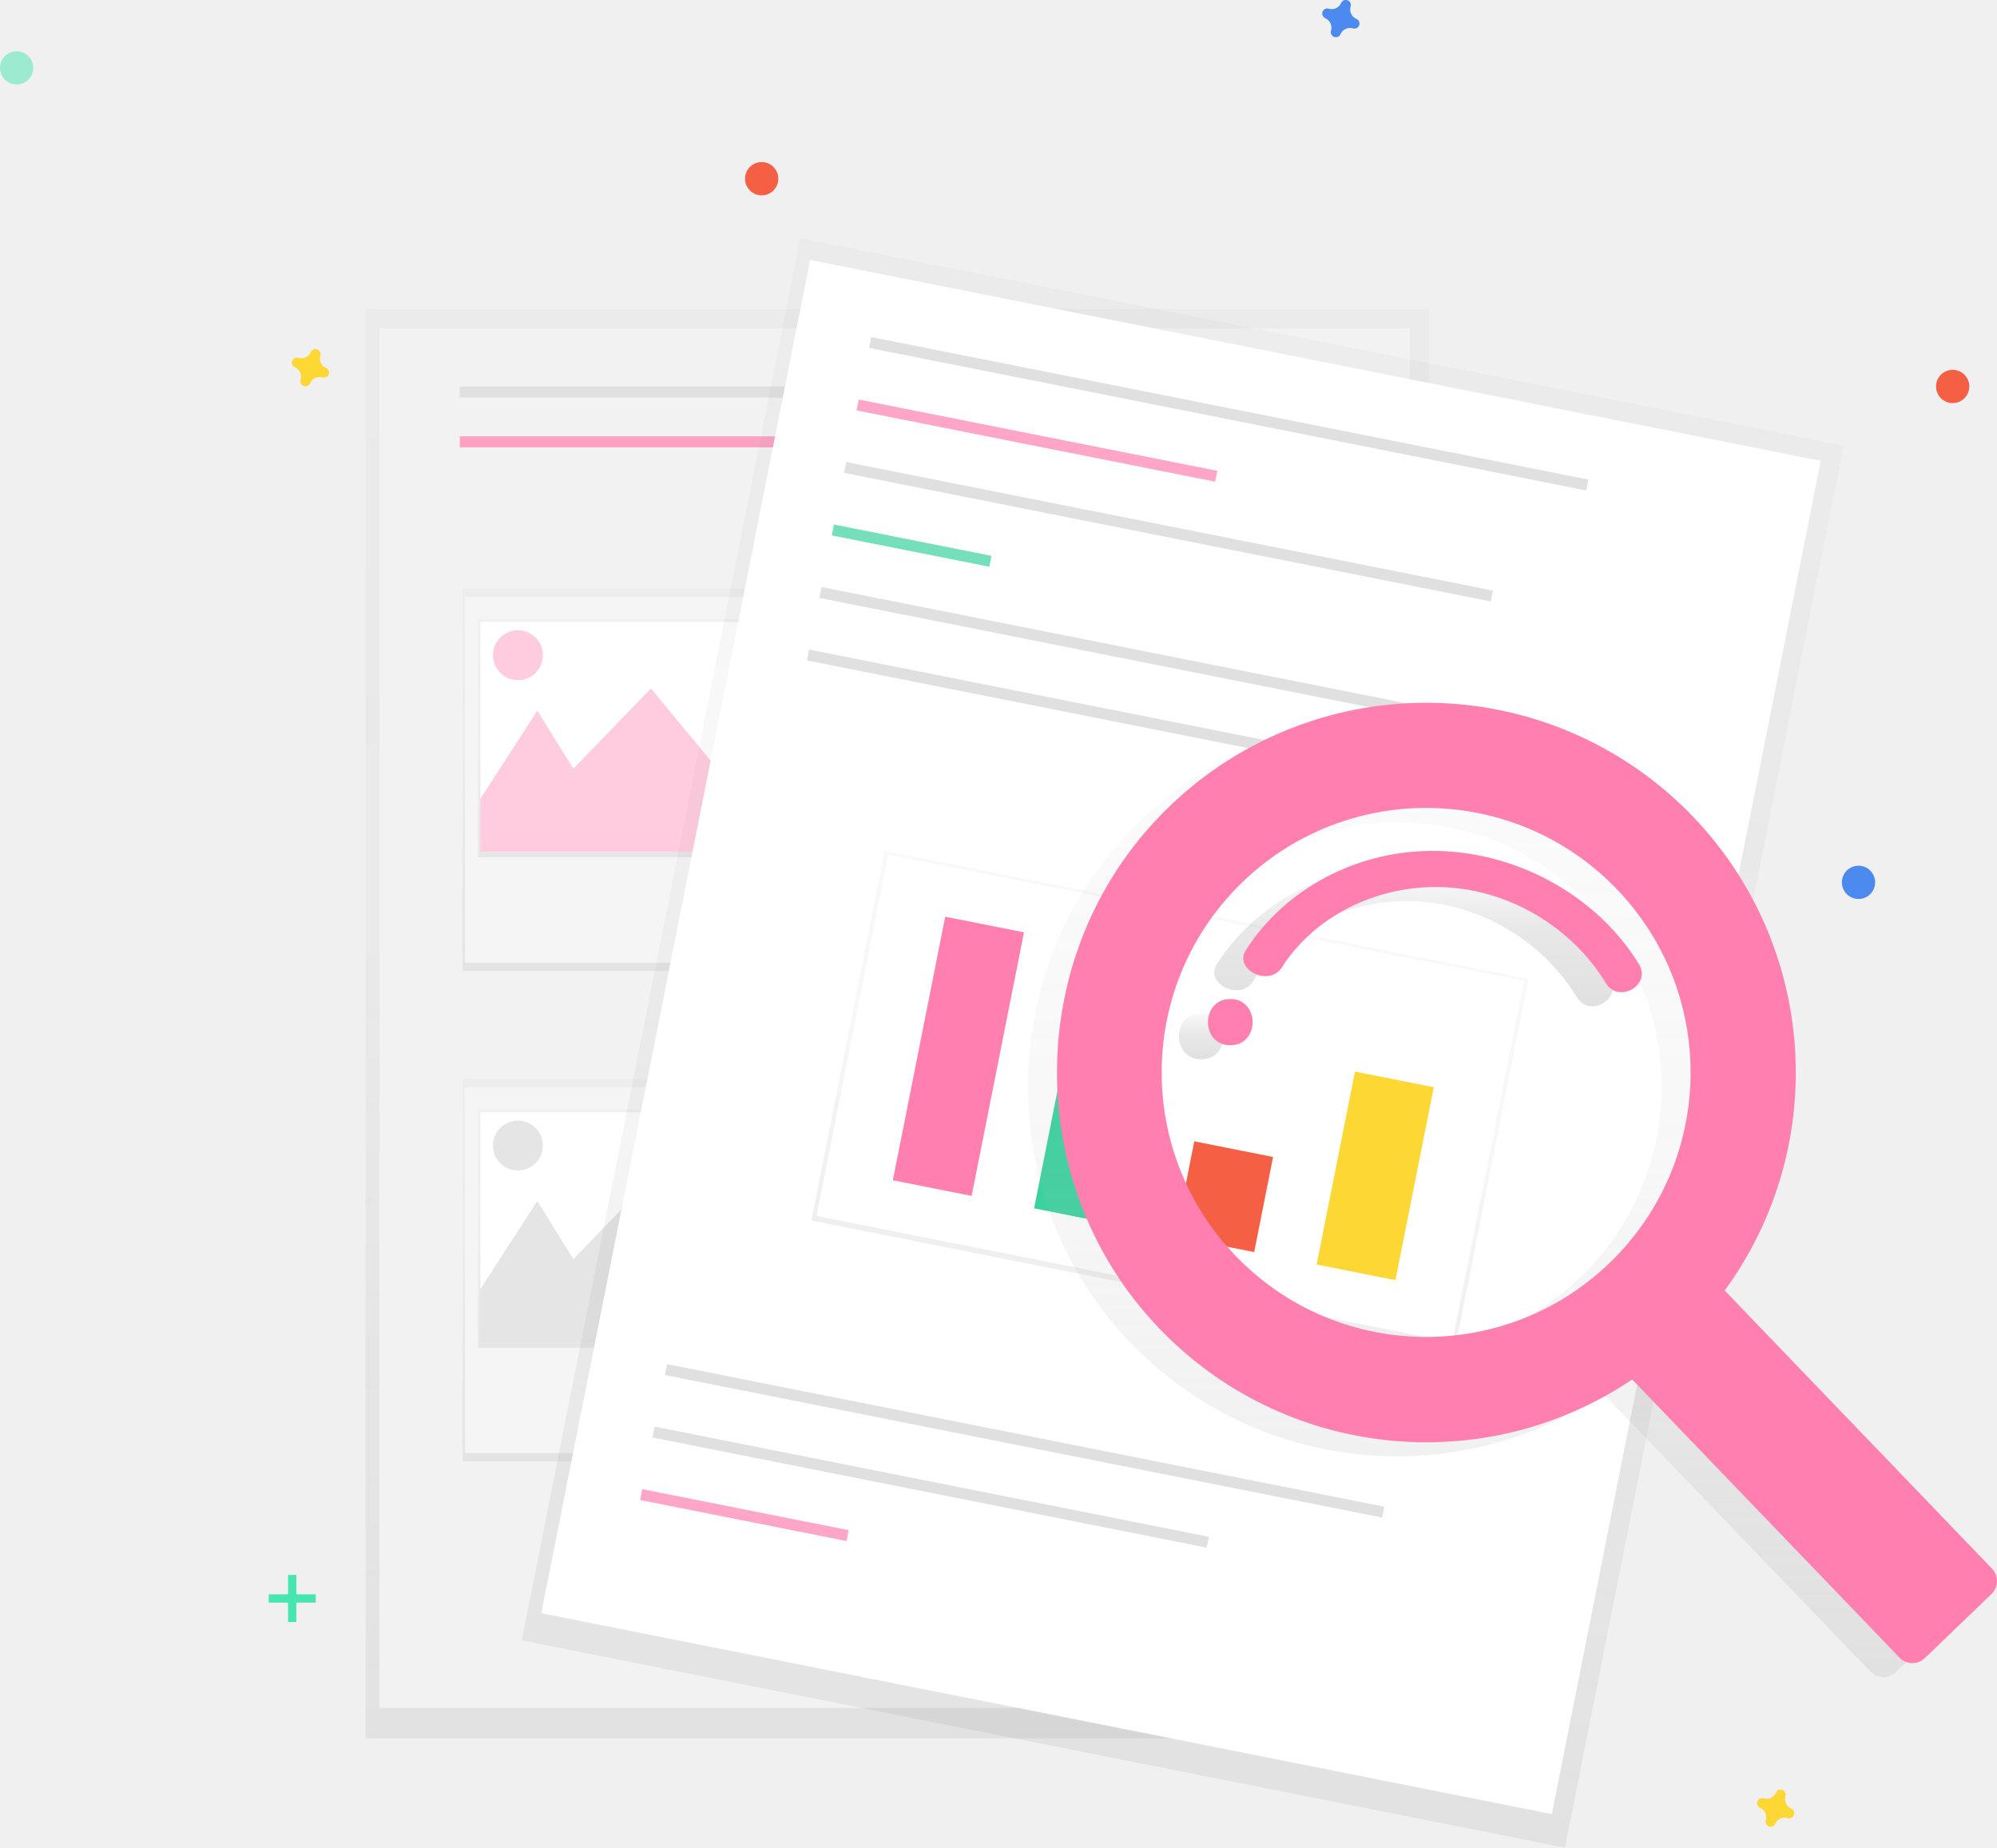
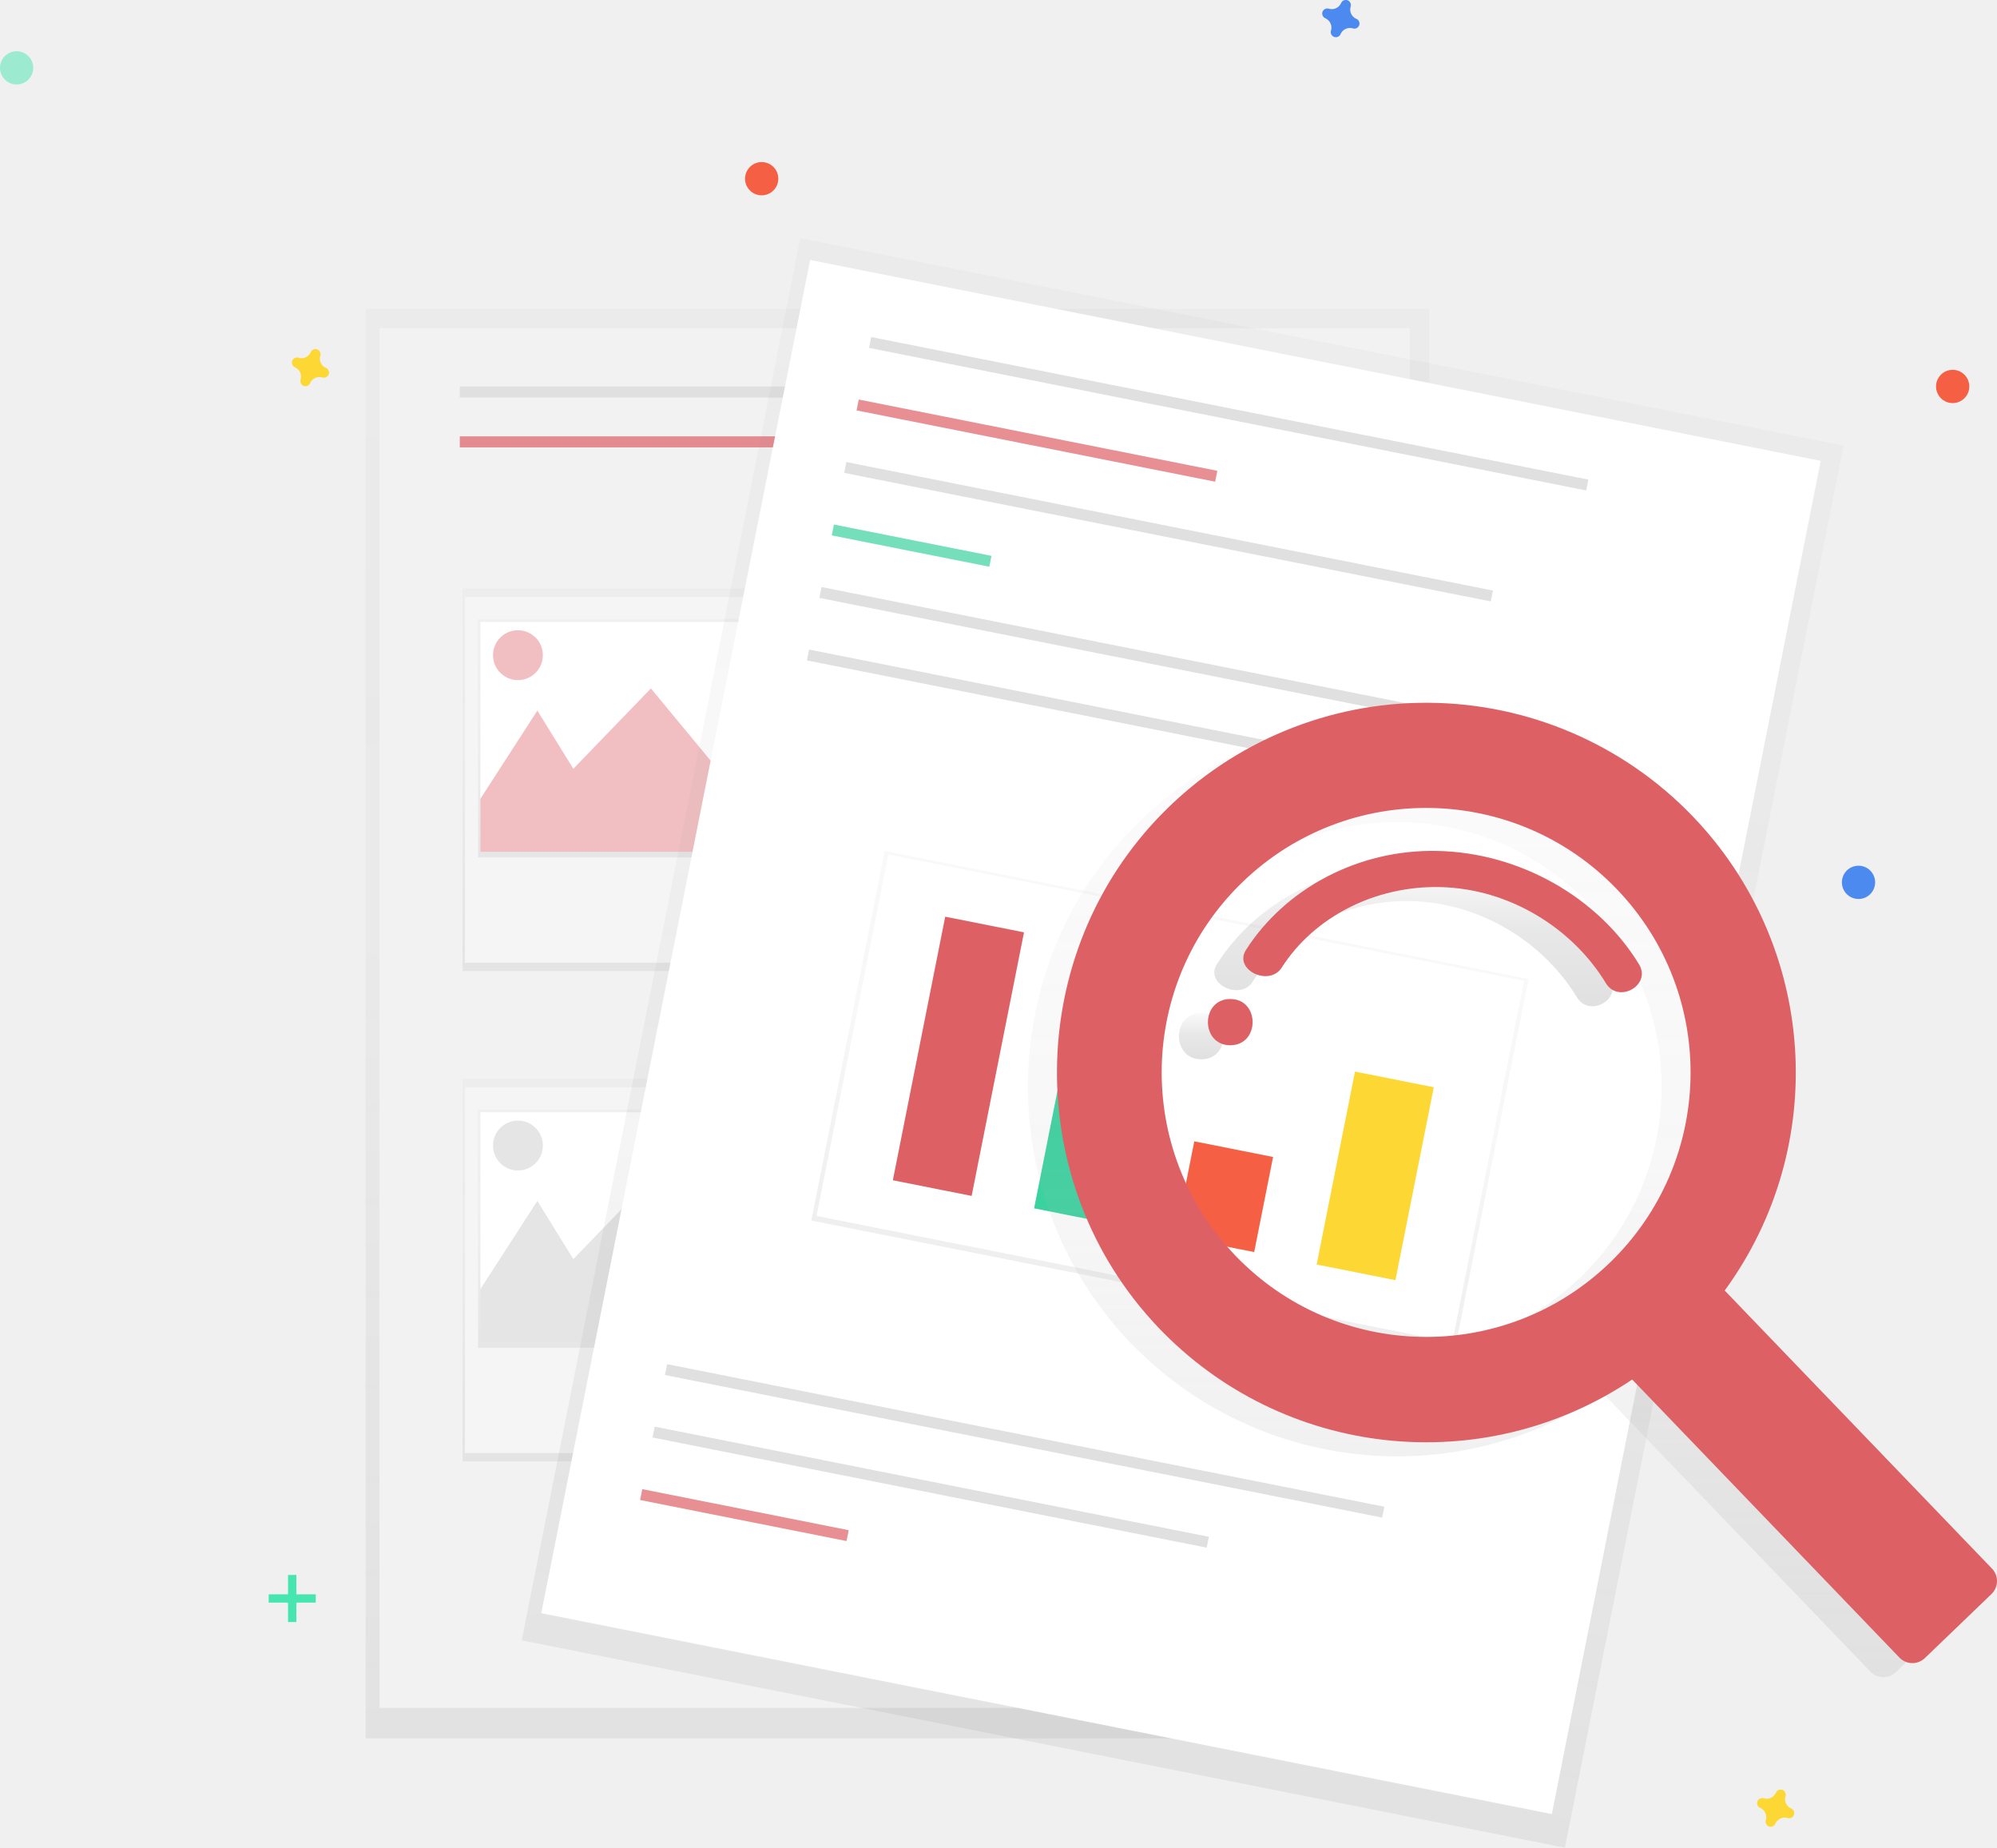
<svg xmlns="http://www.w3.org/2000/svg" xmlns:xlink="http://www.w3.org/1999/xlink" id="9a5c15f4-7944-40bc-b8da-d63b7d478a28" data-name="Layer 1" width="842" height="778.92" viewBox="0 0 842 778.92">
  <defs>
    <linearGradient id="a91ba363-77be-43f7-9cf6-91c4a3880d9c" x1="378.37" y1="732.81" x2="378.37" y2="130.21" gradientUnits="userSpaceOnUse">
      <stop offset="0" stop-color="gray" stop-opacity="0.25" />
      <stop offset="0.54" stop-color="gray" stop-opacity="0.12" />
      <stop offset="1" stop-color="gray" stop-opacity="0.1" />
    </linearGradient>
    <linearGradient id="d1e6aa0e-d79d-4f6f-afbb-c37e9ed80ff9" x1="274.44" y1="409.32" x2="274.44" y2="248.16" xlink:href="#a91ba363-77be-43f7-9cf6-91c4a3880d9c" />
    <linearGradient id="a279b039-1afd-4281-8292-ccd5c8c9b734" x1="274.44" y1="361.44" x2="274.44" y2="261.01" xlink:href="#a91ba363-77be-43f7-9cf6-91c4a3880d9c" />
    <clipPath id="42e7b1d1-2be2-47b0-aacb-a853df270819" transform="translate(-179 -60.54)">
      <rect id="cf34cfb5-9399-4bae-9cea-d47bbef6cb3a" data-name="&lt;Rectangle&gt;" x="381.54" y="322.72" width="143.79" height="96.93" fill="#fff" />
    </clipPath>
    <linearGradient id="972637f2-71db-4198-9c75-a0854a7fe249" x1="274.44" y1="616.03" x2="274.44" y2="454.87" xlink:href="#a91ba363-77be-43f7-9cf6-91c4a3880d9c" />
    <linearGradient id="6c85befd-f960-412c-83e0-663d4b13bf85" x1="274.44" y1="568.15" x2="274.44" y2="467.72" xlink:href="#a91ba363-77be-43f7-9cf6-91c4a3880d9c" />
    <clipPath id="f66b8fac-771d-49bf-85c7-4ce29a79f723" transform="translate(-179 -60.54)">
      <rect id="7439734d-5f7c-428f-88ce-e68b86a45c07" data-name="&lt;Rectangle&gt;" x="381.54" y="529.42" width="143.79" height="96.93" fill="#fff" />
    </clipPath>
    <linearGradient id="598f8edf-c762-4b18-b52d-250fc678075a" x1="688.76" y1="765.86" x2="688.76" y2="163.26" gradientTransform="translate(1142.22 -188.53) rotate(90)" xlink:href="#a91ba363-77be-43f7-9cf6-91c4a3880d9c" />
    <linearGradient id="013b841e-9a42-49b8-8a36-6db9ed002b72" x1="688.18" y1="568.49" x2="688.18" y2="409.67" gradientTransform="translate(1161.39 -164.01) rotate(90)" xlink:href="#a91ba363-77be-43f7-9cf6-91c4a3880d9c" />
    <linearGradient id="f8cab3c1-d868-48bc-b87d-cd2075ddc26a" x1="810.6" y1="767.54" x2="810.6" y2="362.71" gradientUnits="userSpaceOnUse">
      <stop offset="0" stop-color="#b3b3b3" stop-opacity="0.25" />
      <stop offset="0.54" stop-color="#b3b3b3" stop-opacity="0.1" />
      <stop offset="1" stop-color="#b3b3b3" stop-opacity="0.05" />
    </linearGradient>
    <linearGradient id="043d467e-585e-47c7-bb2c-06dd6f5be04b" x1="685.49" y1="507.08" x2="685.49" y2="487.6" gradientUnits="userSpaceOnUse">
      <stop offset="0" stop-opacity="0.12" />
      <stop offset="0.55" stop-opacity="0.09" />
      <stop offset="1" stop-opacity="0.02" />
    </linearGradient>
    <linearGradient id="be08032f-102d-431e-9b5f-1e4ebfc8159b" x1="774.99" y1="484.73" x2="774.99" y2="425.15" xlink:href="#043d467e-585e-47c7-bb2c-06dd6f5be04b" />
  </defs>
  <g opacity="0.5">
    <rect x="154.15" y="130.21" width="448.44" height="602.6" fill="url(#a91ba363-77be-43f7-9cf6-91c4a3880d9c)" />
  </g>
  <rect x="159.99" y="138.39" width="434.43" height="581.58" fill="#f2f2f2" />
  <rect x="193.86" y="162.91" width="149.48" height="4.67" fill="#e0e0e0" />
-   <rect x="193.86" y="183.93" width="149.48" height="4.67" fill="#ff80b0" opacity="0.7" />
+   <rect x="193.86" y="183.93" width="149.48" height="4.67" fill="#dd6065" opacity="0.7" />
  <rect x="365.53" y="162.91" width="149.48" height="4.67" fill="#e0e0e0" />
  <rect x="388.88" y="296.05" width="149.48" height="4.67" fill="#e0e0e0" />
  <rect x="392.39" y="308.89" width="149.48" height="4.67" fill="#e0e0e0" />
  <rect x="399.4" y="321.74" width="149.48" height="4.67" fill="#e0e0e0" />
  <rect x="388.88" y="502.75" width="149.48" height="4.67" fill="#e0e0e0" />
  <rect x="392.39" y="515.6" width="149.48" height="4.67" fill="#e0e0e0" />
  <rect x="399.4" y="528.44" width="149.48" height="4.67" fill="#e0e0e0" />
  <g opacity="0.5">
    <rect x="195.03" y="248.16" width="158.82" height="161.16" fill="url(#d1e6aa0e-d79d-4f6f-afbb-c37e9ed80ff9)" />
  </g>
  <rect x="196.03" y="251.67" width="156.32" height="154.15" fill="#f5f5f5" />
  <g opacity="0.5">
    <rect x="201.54" y="261.01" width="145.8" height="100.43" fill="url(#a279b039-1afd-4281-8292-ccd5c8c9b734)" />
  </g>
  <rect id="e1f34465-d008-41db-868b-e00503fb87b3" data-name="&lt;Rectangle&gt;" x="202.54" y="262.18" width="143.79" height="96.93" fill="#fff" />
  <g clip-path="url(#42e7b1d1-2be2-47b0-aacb-a853df270819)">
-     <polygon points="190.35 355.61 226.56 299.55 241.74 324.07 274.44 290.21 302.47 324.07 326.99 273.86 390.05 374.29 185.68 367.28 190.35 355.61" fill="#ff80b0" opacity="0.4" />
-     <circle cx="218.38" cy="276.19" r="10.51" fill="#ff80b0" opacity="0.4" />
+     <polygon points="190.35 355.61 226.56 299.55 241.74 324.07 274.44 290.21 302.47 324.07 326.99 273.86 390.05 374.29 185.68 367.28 190.35 355.61" fill="#dd6065" opacity="0.4" />
+     <circle cx="218.38" cy="276.19" r="10.51" fill="#dd6065" opacity="0.4" />
  </g>
  <g opacity="0.5">
    <rect x="195.03" y="454.87" width="158.82" height="161.16" fill="url(#972637f2-71db-4198-9c75-a0854a7fe249)" />
  </g>
  <rect x="196.03" y="458.37" width="156.32" height="154.15" fill="#f5f5f5" />
  <g opacity="0.5">
    <rect x="201.54" y="467.72" width="145.8" height="100.43" fill="url(#6c85befd-f960-412c-83e0-663d4b13bf85)" />
  </g>
  <rect id="c95ac4f6-be4d-44a3-92c2-5c8066e2b531" data-name="&lt;Rectangle&gt;" x="202.54" y="468.88" width="143.79" height="96.93" fill="#fff" />
  <g clip-path="url(#f66b8fac-771d-49bf-85c7-4ce29a79f723)">
    <polygon points="190.35 562.31 226.56 506.25 241.74 530.78 274.44 496.91 302.47 530.78 326.99 480.56 390.05 580.99 185.68 573.99 190.35 562.31" fill="#bdbdbd" opacity="0.4" />
    <circle cx="218.38" cy="482.9" r="10.51" fill="#bdbdbd" opacity="0.4" />
  </g>
  <g opacity="0.5">
    <rect x="376.36" y="276.01" width="602.6" height="448.44" transform="translate(-124.09 1006.82) rotate(-78.76)" fill="url(#598f8edf-c762-4b18-b52d-250fc678075a)" />
  </g>
  <rect x="386.18" y="280.49" width="581.58" height="434.43" transform="translate(-122.17 1004.12) rotate(-78.76)" fill="#fff" />
  <rect x="542.89" y="232.65" width="308.31" height="4.67" transform="translate(-119.81 -191.93) rotate(11.24)" fill="#e0e0e0" />
  <rect x="456.83" y="665.62" width="308.31" height="4.67" transform="translate(-37.05 -166.84) rotate(11.24)" fill="#e0e0e0" />
  <rect x="452.26" y="685.13" width="238.24" height="4.67" transform="translate(-34.01 -158.75) rotate(11.24)" fill="#e0e0e0" />
-   <rect x="448.46" y="696.91" width="88.75" height="4.67" transform="translate(-33.22 -143.21) rotate(11.24)" fill="#ff80b0" opacity="0.7" />
-   <rect x="539.13" y="243.97" width="154.15" height="4.67" transform="translate(-119.16 -175.95) rotate(11.24)" fill="#ff80b0" opacity="0.7" />
+   <rect x="448.46" y="696.91" width="88.75" height="4.67" transform="translate(-33.22 -143.21) rotate(11.24)" fill="#dd6065" opacity="0.7" />
+   <rect x="539.13" y="243.97" width="154.15" height="4.67" transform="translate(-119.16 -175.95) rotate(11.24)" fill="#dd6065" opacity="0.7" />
  <rect x="532.71" y="282.38" width="277.94" height="4.67" transform="translate(-110.6 -186.03) rotate(11.24)" fill="#e0e0e0" />
  <rect x="529.49" y="288.24" width="67.73" height="4.67" transform="translate(-111.54 -164.8) rotate(11.24)" fill="#3ad29f" opacity="0.7" />
  <rect x="521.95" y="338.03" width="308.31" height="4.67" transform="translate(-99.67 -185.82) rotate(11.24)" fill="#e0e0e0" />
  <g opacity="0.5">
    <rect x="592.89" y="385.78" width="158.82" height="276.77" transform="translate(-151.88 1020.84) rotate(-78.76)" fill="url(#013b841e-9a42-49b8-8a36-6db9ed002b72)" />
  </g>
  <rect x="535.78" y="445.94" width="273.27" height="155.32" transform="translate(-64.02 -181.59) rotate(11.24)" fill="#fff" />
  <rect x="516.71" y="364.38" width="308.31" height="4.67" transform="translate(-94.63 -184.29) rotate(11.24)" fill="#e0e0e0" />
-   <rect x="566.14" y="449.2" width="33.87" height="113.28" transform="translate(-69.19 -164.51) rotate(11.24)" fill="#ff80b0" />
+   <rect x="566.14" y="449.2" width="33.87" height="113.28" transform="translate(-69.19 -164.51) rotate(11.24)" fill="#dd6065" />
  <rect x="622.06" y="498.05" width="33.87" height="75.91" transform="translate(-62.24 -174.83) rotate(11.24)" fill="#3ad29f" />
  <rect x="678.21" y="544.59" width="33.87" height="40.87" transform="translate(-55.5 -185.22) rotate(11.24)" fill="#f55f44" />
  <rect x="741.87" y="514.79" width="33.87" height="82.92" transform="translate(-55.99 -197.8) rotate(11.24)" fill="#fdd835" />
  <path d="M880.45,410.55a155.89,155.89,0,0,0-223.11-1.68c-59,59.48-60,156.33-2.29,217.07A155.89,155.89,0,0,0,854.95,648L967.64,765.21a7.59,7.59,0,0,0,10.73.21l28.08-27a7.59,7.59,0,0,0,.21-10.73L894,610.49A155.9,155.9,0,0,0,880.45,410.55ZM845.35,599a111.5,111.5,0,1,1,3.1-157.66A111.5,111.5,0,0,1,845.35,599Z" transform="translate(-179 -60.54)" fill="url(#f8cab3c1-d868-48bc-b87d-cd2075ddc26a)" />
  <path d="M685.49,487.6c-12.54,0-12.56,19.49,0,19.49S698.05,487.6,685.49,487.6Z" transform="translate(-179 -60.54)" fill="url(#043d467e-585e-47c7-bb2c-06dd6f5be04b)" />
  <path d="M772.9,425.17c-33.75-.76-64.46,16.17-80.79,41.73-5.33,8.34,9.8,15.71,15.1,7.41,13.52-21.16,39.21-34.6,67-33.9,29.12.73,55.62,17.39,69.65,40.51,5.32,8.77,19.27.8,14-7.92C840.8,445,807.76,426,772.9,425.17Z" transform="translate(-179 -60.54)" fill="url(#be08032f-102d-431e-9b5f-1e4ebfc8159b)" />
-   <path d="M892.68,404.63a155.89,155.89,0,0,0-223.11-1.68c-59,59.48-60,156.33-2.29,217.07a155.89,155.89,0,0,0,199.9,22.05L979.86,759.29a7.59,7.59,0,0,0,10.73.21l28.08-27a7.59,7.59,0,0,0,.21-10.73L906.19,604.56A155.9,155.9,0,0,0,892.68,404.63ZM857.58,593a111.5,111.5,0,1,1,3.1-157.66A111.5,111.5,0,0,1,857.58,593Z" transform="translate(-179 -60.54)" fill="#ff80b0" />
-   <path d="M697.72,481.67c-12.54,0-12.56,19.49,0,19.49S710.28,481.67,697.72,481.67Z" transform="translate(-179 -60.54)" fill="#ff80b0" />
-   <path d="M785.13,419.25c-33.75-.76-64.46,16.17-80.79,41.73-5.33,8.34,9.8,15.71,15.1,7.41,13.52-21.16,39.21-34.6,67-33.9,29.12.73,55.62,17.39,69.65,40.51,5.32,8.77,19.27.8,14-7.92C853,439,820,420,785.13,419.25Z" transform="translate(-179 -60.54)" fill="#ff80b0" />
+   <path d="M892.68,404.63a155.89,155.89,0,0,0-223.11-1.68c-59,59.48-60,156.33-2.29,217.07a155.89,155.89,0,0,0,199.9,22.05L979.86,759.29a7.59,7.59,0,0,0,10.73.21l28.08-27a7.59,7.59,0,0,0,.21-10.73L906.19,604.56A155.9,155.9,0,0,0,892.68,404.63ZM857.58,593a111.5,111.5,0,1,1,3.1-157.66A111.5,111.5,0,0,1,857.58,593Z" transform="translate(-179 -60.54)" fill="#dd6065" />
+   <path d="M697.72,481.67c-12.54,0-12.56,19.49,0,19.49S710.28,481.67,697.72,481.67Z" transform="translate(-179 -60.54)" fill="#dd6065" />
+   <path d="M785.13,419.25c-33.75-.76-64.46,16.17-80.79,41.73-5.33,8.34,9.8,15.71,15.1,7.41,13.52-21.16,39.21-34.6,67-33.9,29.12.73,55.62,17.39,69.65,40.51,5.32,8.77,19.27.8,14-7.92C853,439,820,420,785.13,419.25Z" transform="translate(-179 -60.54)" fill="#dd6065" />
  <rect x="121.45" y="663.91" width="3.5" height="19.85" fill="#47e6b1" />
  <rect x="300.45" y="724.45" width="3.5" height="19.85" transform="translate(857.58 371.63) rotate(90)" fill="#47e6b1" />
  <path d="M750.87,68.49a4.29,4.29,0,0,1-2.39-5.19,2.06,2.06,0,0,0,.09-.48h0a2.15,2.15,0,0,0-3.87-1.43h0a2.06,2.06,0,0,0-.24.42,4.29,4.29,0,0,1-5.19,2.39,2.06,2.06,0,0,0-.48-.09h0A2.15,2.15,0,0,0,737.38,68h0a2.06,2.06,0,0,0,.42.24,4.29,4.29,0,0,1,2.39,5.19,2.06,2.06,0,0,0-.09.48h0A2.15,2.15,0,0,0,744,75.32h0a2.06,2.06,0,0,0,.24-.42,4.29,4.29,0,0,1,5.19-2.39,2.06,2.06,0,0,0,.48.09h0a2.15,2.15,0,0,0,1.43-3.87h0A2.06,2.06,0,0,0,750.87,68.49Z" transform="translate(-179 -60.54)" fill="#4d8af0" />
  <path d="M316.44,215.64a4.29,4.29,0,0,1-2.39-5.19,2.06,2.06,0,0,0,.09-.48h0a2.15,2.15,0,0,0-3.87-1.43h0a2.06,2.06,0,0,0-.24.42,4.29,4.29,0,0,1-5.19,2.39,2.06,2.06,0,0,0-.48-.09h0a2.15,2.15,0,0,0-1.43,3.87h0a2.06,2.06,0,0,0,.42.24,4.29,4.29,0,0,1,2.39,5.19,2.06,2.06,0,0,0-.09.48h0a2.15,2.15,0,0,0,3.87,1.43h0a2.06,2.06,0,0,0,.24-.42,4.29,4.29,0,0,1,5.19-2.39,2.06,2.06,0,0,0,.48.09h0a2.15,2.15,0,0,0,1.43-3.87h0A2.06,2.06,0,0,0,316.44,215.64Z" transform="translate(-179 -60.54)" fill="#fdd835" />
  <path d="M934.22,822.9a4.29,4.29,0,0,1-2.39-5.19,2.06,2.06,0,0,0,.09-.48h0a2.15,2.15,0,0,0-3.87-1.43h0a2.06,2.06,0,0,0-.24.42,4.29,4.29,0,0,1-5.19,2.39,2.06,2.06,0,0,0-.48-.09h0a2.15,2.15,0,0,0-1.43,3.87h0a2.06,2.06,0,0,0,.42.24,4.29,4.29,0,0,1,2.39,5.19,2.06,2.06,0,0,0-.09.48h0a2.15,2.15,0,0,0,3.87,1.43h0a2.06,2.06,0,0,0,.24-.42,4.29,4.29,0,0,1,5.19-2.39,2.06,2.06,0,0,0,.48.09h0a2.15,2.15,0,0,0,1.43-3.87h0A2.06,2.06,0,0,0,934.22,822.9Z" transform="translate(-179 -60.54)" fill="#fdd835" />
  <circle cx="321.15" cy="75.33" r="7.01" fill="#f55f44" />
  <circle cx="823.31" cy="162.91" r="7.01" fill="#f55f44" />
  <circle cx="783.61" cy="371.95" r="7.01" fill="#4d8af0" />
  <circle cx="7.01" cy="28.61" r="7.01" fill="#47e6b1" opacity="0.5" />
</svg>
